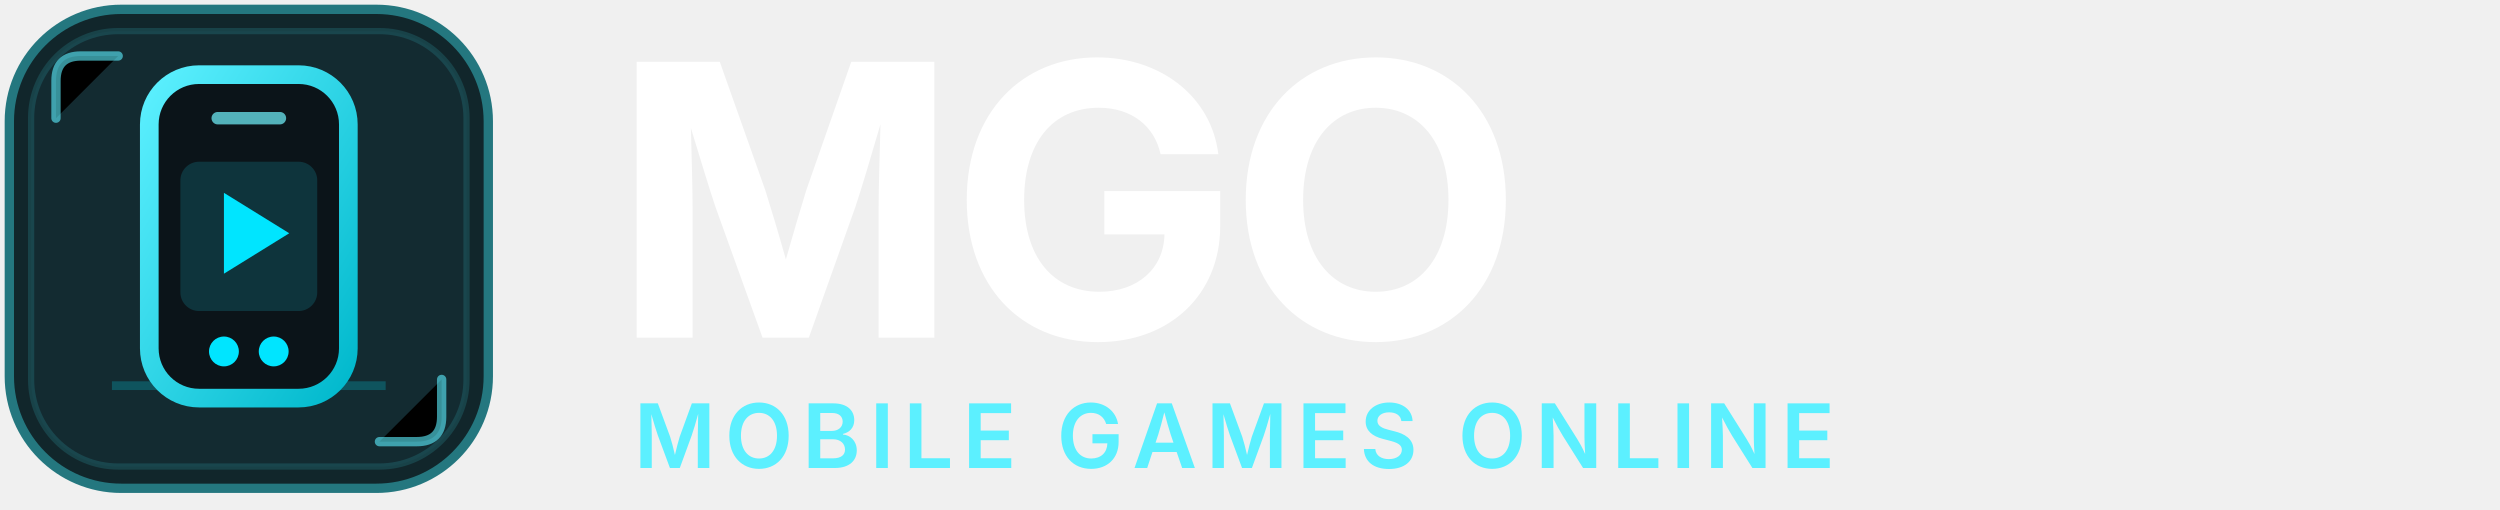
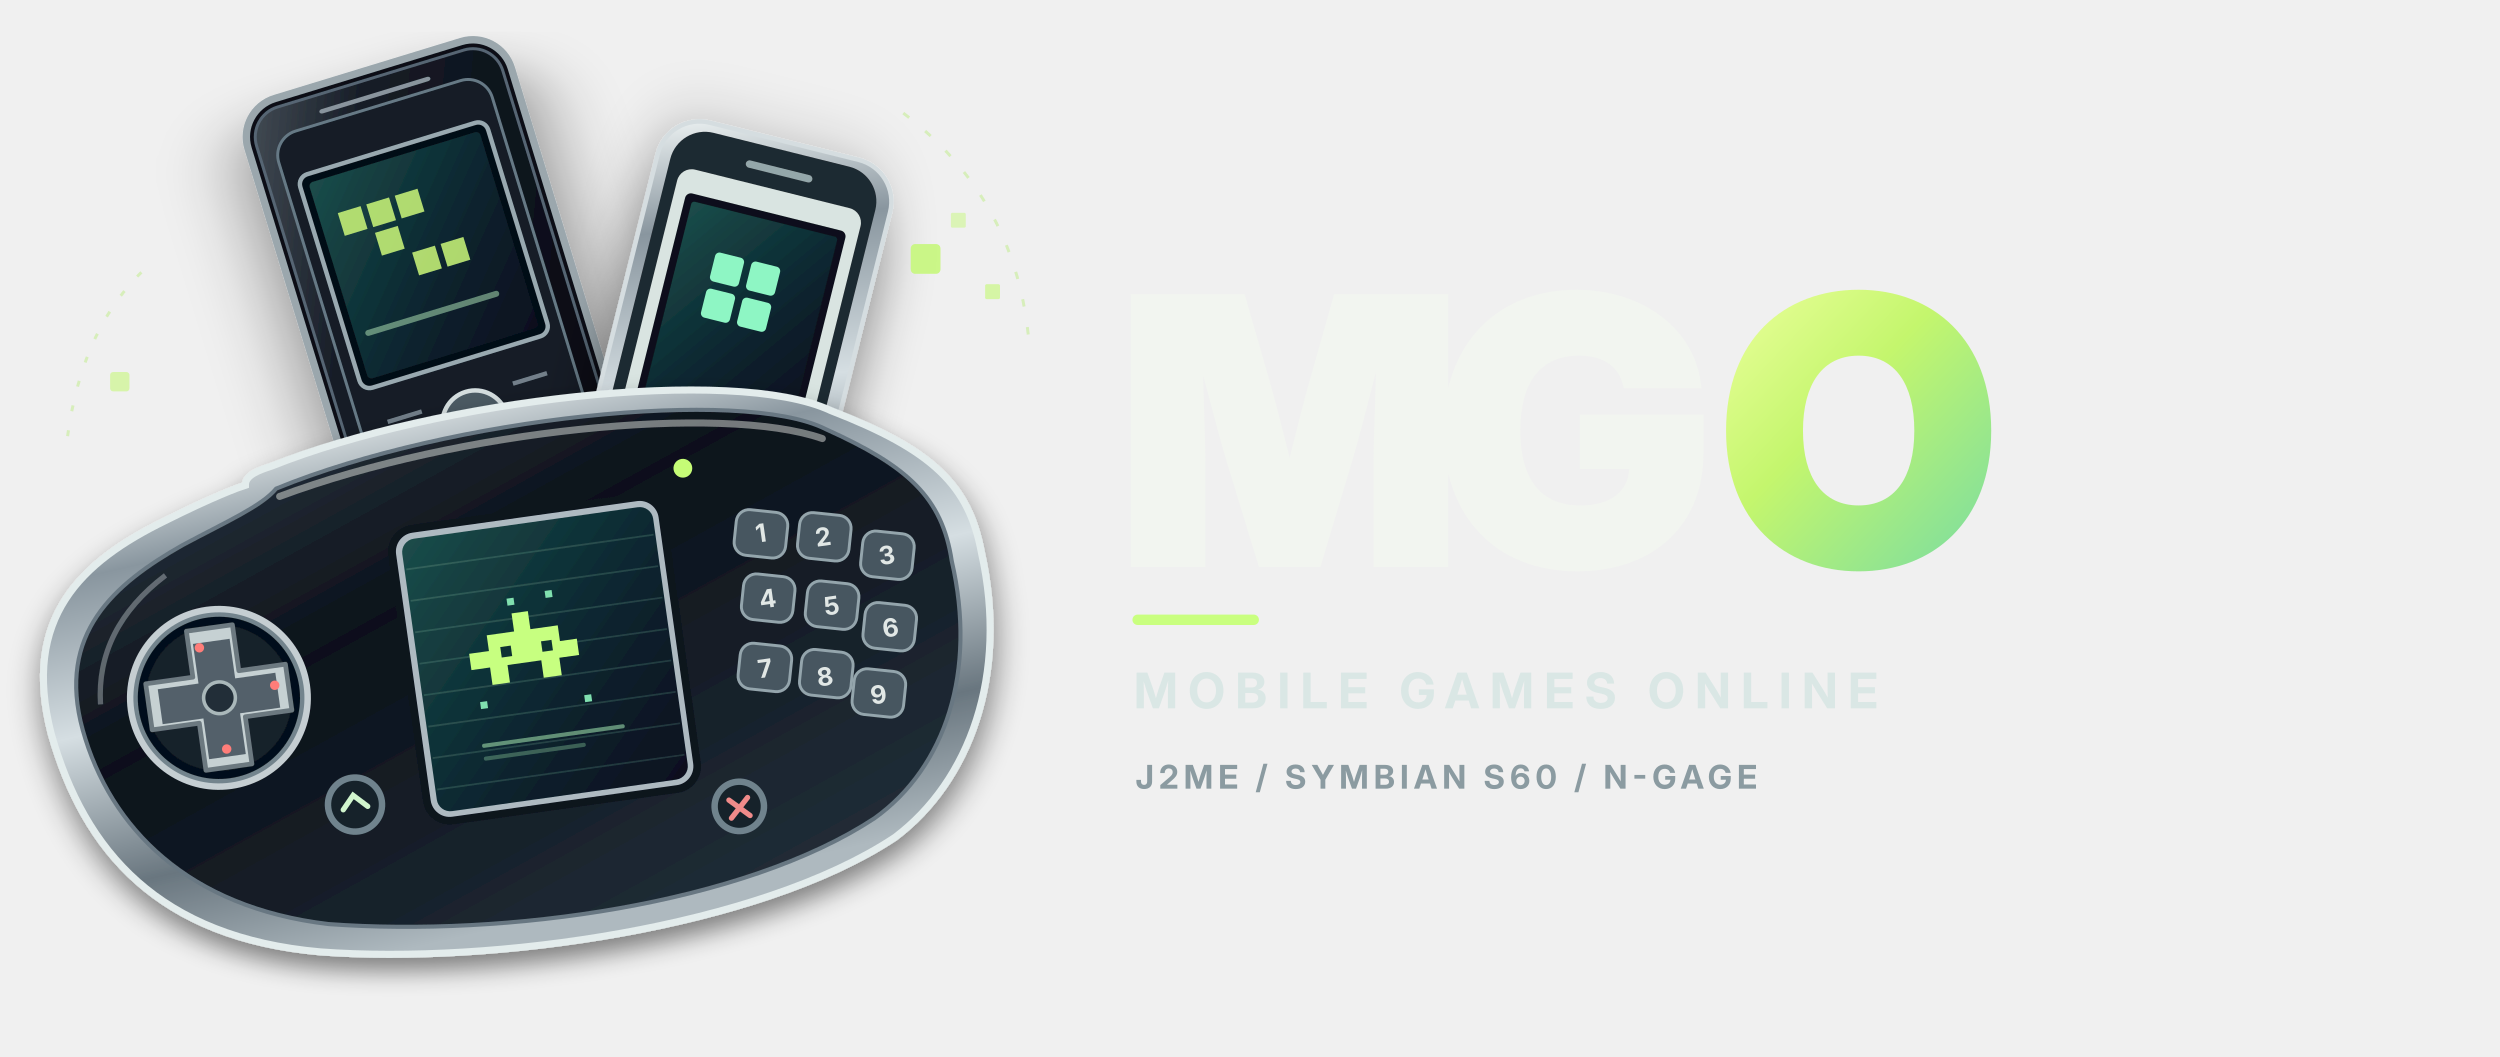
- <svg xmlns="http://www.w3.org/2000/svg" width="422" height="86" viewBox="0 0 422 86" role="img" aria-label="MGO Mobile Games Online logo">
+ <svg xmlns="http://www.w3.org/2000/svg" width="1680" height="710" viewBox="0 0 1680 710">
  <defs>
-     <linearGradient id="cyan" x1="0" x2="1" y1="0" y2="1">
-       <stop stop-color="#5CF0FF" />
-       <stop offset="1" stop-color="#00B8CC" />
-     </linearGradient>
-     <linearGradient id="glass" x1="0" x2="1" y1="0" y2="1">
-       <stop stop-color="#293D48" />
-       <stop offset=".42" stop-color="#101923" />
-       <stop offset="1" stop-color="#080E15" />
-     </linearGradient>
-     <linearGradient id="phone" x1="0" x2="1" y1="0" y2=".4">
-       <stop stop-color="#5C6C75" />
-       <stop offset=".28" stop-color="#1A2730" />
-       <stop offset=".85" stop-color="#10171D" />
-       <stop offset="1" stop-color="#4B5A62" />
-     </linearGradient>
-     <linearGradient id="lcd" x1="0" x2=".8" y1="0" y2="1">
-       <stop stop-color="#195B65" />
-       <stop offset="1" stop-color="#06161F" />
-     </linearGradient>
-     <radialGradient id="halo">
-       <stop stop-color="#00E5FF" stop-opacity=".20" />
-       <stop offset=".65" stop-color="#00E5FF" stop-opacity=".05" />
-       <stop offset="1" stop-color="#00E5FF" stop-opacity="0" />
-     </radialGradient>
-     <pattern id="dots" width="20" height="20" patternUnits="userSpaceOnUse">
-       <circle cx="1.5" cy="1.5" r="1" fill="#00E5FF" opacity=".15" />
-     </pattern>
-     <filter id="soft">
-       <feGaussianBlur stdDeviation="9" />
+     <linearGradient id="metal" x1="0%" x2="15%" y1="0%" y2="100%">
+       <stop stop-color="#F1F6F6" />
+       <stop offset=".21" stop-color="#89969F" />
+       <stop offset=".49" stop-color="#D5DEE2" />
+       <stop offset=".77" stop-color="#69767F" />
+       <stop offset="1" stop-color="#AEB9BF" />
+     </linearGradient>
+     <linearGradient id="metal2" x1="0" x2="1" y1="0" y2="1">
+       <stop stop-color="#DDE8EA" />
+       <stop offset=".45" stop-color="#8B9AA4" />
+       <stop offset="1" stop-color="#54616D" />
+     </linearGradient>
+     <linearGradient id="qdFace" x1="0" x2=".7" y1="0" y2="1">
+       <stop stop-color="#2E3942" />
+       <stop offset=".4" stop-color="#0B111A" />
+       <stop offset="1" stop-color="#202C36" />
+     </linearGradient>
+     <linearGradient id="black" x1="0" x2="1" y1="0" y2="1">
+       <stop stop-color="#434C55" />
+       <stop offset=".24" stop-color="#161C26" />
+       <stop offset=".78" stop-color="#070D16" />
+       <stop offset="1" stop-color="#2F3740" />
+     </linearGradient>
+     <linearGradient id="screen" x1="0" x2="1" y1="0" y2="1">
+       <stop stop-color="#1B4D4A" />
+       <stop offset=".6" stop-color="#09232E" />
+       <stop offset="1" stop-color="#070F1E" />
+     </linearGradient>
+     <linearGradient id="lcd" x1="0" x2="1" y1="0" y2="1">
+       <stop stop-color="#52664B" />
+       <stop offset=".4" stop-color="#B0C7A0" />
+       <stop offset="1" stop-color="#5D735F" />
+     </linearGradient>
+     <linearGradient id="lime" x1="0" x2="1" y1="0" y2="1">
+       <stop stop-color="#EBFF9B" />
+       <stop offset=".42" stop-color="#C4F66D" />
+       <stop offset="1" stop-color="#78DCA2" />
+     </linearGradient>
+     <linearGradient id="back" x1="0" x2="1" y1="0" y2="1">
+       <stop stop-color="#1B2631" />
+       <stop offset="1" stop-color="#091017" />
+     </linearGradient>
+     <filter id="shadow" x="-35%" y="-50%" width="180%" height="220%">
+       <feDropShadow dx="0" dy="22" stdDeviation="24" flood-color="#000" flood-opacity=".48" />
    </filter>
+     <filter id="shine" x="-60%" y="-60%" width="220%" height="220%">
+       <feGaussianBlur stdDeviation="15" />
+     </filter>
+     <clipPath id="screenClip">
+       <rect x="655" y="220" width="440" height="468" rx="28" />
+     </clipPath>
  </defs>
-   <g transform="scale(1.05)">
-     <rect x="1.5" y="1.5" width="77" height="77" rx="18" fill="#11262B" stroke="#24777F" stroke-width="1.5" />
-     <rect x="5" y="5" width="70" height="70" rx="14" fill="#132B31" stroke="#42F1FF" stroke-opacity=".14" />
-     <path d="M18 62H62" stroke="#00E5FF" stroke-opacity=".22" stroke-width="1.4" />
-     <rect x="24" y="12" width="32" height="52" rx="8" fill="#0B1419" stroke="url(#cyan)" stroke-width="3" />
-     <path d="M35 19h10" stroke="#73F6FF" stroke-opacity=".7" stroke-width="2" stroke-linecap="round" />
-     <rect x="29" y="26" width="22" height="24" rx="3" fill="#0E343C" />
-     <path d="M36 31L36 44L46.5 37.5Z" fill="#00E5FF" />
-     <circle cx="36" cy="56.5" r="2.4" fill="#00E5FF" />
-     <circle cx="44" cy="56.5" r="2.4" fill="#00E5FF" />
-     <path d="M9 19V13Q9 9 13 9h6M71 61v6q0 4-4 4h-6" stroke="#5CF0FF" stroke-width="1.5" stroke-opacity=".6" stroke-linecap="round" />
+   <g id="mgo-symbol">
+     <g transform="translate(215 40) rotate(-17 86 205)" filter="url(#shadow)">
+       <rect x="0" y="0" width="185" height="436" rx="27" fill="#0A1018" stroke="#9BA7AD" stroke-width="5" />
+       <rect x="6" y="6" width="173" height="420" rx="21" fill="url(#black)" stroke="#566573" stroke-width="2" />
+       <rect x="17" y="25" width="150" height="270" rx="17" fill="#121B25" stroke="#667985" stroke-width="2" />
+       <rect x="26" y="55" width="132" height="150" rx="7" fill="#050D16" stroke="#99A9B0" stroke-width="3" />
+       <rect x="32" y="61" width="120" height="138" rx="3" fill="url(#screen)" />
+       <g fill="#C8F478" opacity=".87">
+         <rect x="45" y="86" width="16" height="16" />
+         <rect x="65" y="86" width="16" height="16" />
+         <rect x="85" y="86" width="16" height="16" />
+         <rect x="65" y="106" width="16" height="16" />
+         <rect x="85" y="126" width="16" height="16" />
+         <rect x="105" y="126" width="16" height="16" />
+       </g>
+       <rect x="39" y="167" width="94" height="4" rx="2" fill="#ACDDB1" opacity=".55" />
+       <rect x="53" y="16" width="78" height="3" rx="2" fill="#89949D" />
+       <circle cx="92" cy="248" r="22" fill="#4B5A64" stroke="#D4DDDE" stroke-width="3" />
+       <circle cx="92" cy="248" r="10" fill="#121C27" />
+       <g stroke="#84919B" stroke-width="3" opacity=".85">
+         <path d="M36 230 h24 M124 230 h24" />
+         <path d="M36 263 h24 M124 263 h24" />
+       </g>
+       <path d="M24 310h137v101q0 12-12 12H36q-12 0-12-12Z" fill="#11171E" stroke="#5A6873" stroke-width="2" />
+       <g fill="#48535B" stroke="#94A0A6" stroke-width="1.3">
+         <rect x="34" y="320" width="35" height="23" rx="7" />
+         <rect x="76" y="320" width="35" height="23" rx="7" />
+         <rect x="118" y="320" width="35" height="23" rx="7" />
+         <rect x="34" y="348" width="35" height="23" rx="7" />
+         <rect x="76" y="348" width="35" height="23" rx="7" />
+         <rect x="118" y="348" width="35" height="23" rx="7" />
+         <rect x="34" y="376" width="35" height="23" rx="7" />
+         <rect x="76" y="376" width="35" height="23" rx="7" />
+         <rect x="118" y="376" width="35" height="23" rx="7" />
+       </g>
+       <g fill="#CAD4D5" font-size="10" text-anchor="middle" font-weight="700">
+         <text x="51" y="336">1</text>
+         <text x="94" y="336">2</text>
+         <text x="135" y="336">3</text>
+         <text x="51" y="364">4</text>
+         <text x="94" y="364">5</text>
+         <text x="135" y="364">6</text>
+         <text x="51" y="391">7</text>
+         <text x="94" y="391">8</text>
+         <text x="135" y="391">9</text>
+       </g>
+     </g>
+     <g transform="translate(401 88) rotate(14 75 189)" filter="url(#shadow)">
+       <rect x="0" y="0" width="161" height="396" rx="29" fill="url(#metal)" stroke="#D5DDE0" stroke-width="3" />
+       <rect x="9" y="6" width="142" height="380" rx="24" fill="#1F2930" />
+       <rect x="17" y="33" width="127" height="184" rx="10" fill="#D9E4E1" />
+       <rect x="25" y="49" width="111" height="148" rx="4" fill="#0D111B" />
+       <rect x="30" y="54" width="101" height="138" rx="2" fill="url(#screen)" />
+       <g fill="#8EF6C4">
+         <rect x="54" y="83" width="20" height="20" rx="3" />
+         <rect x="79" y="83" width="20" height="20" rx="3" />
+         <rect x="54" y="108" width="20" height="20" rx="3" />
+         <rect x="79" y="108" width="20" height="20" rx="3" />
+       </g>
+       <rect x="59" y="18" width="46" height="5" rx="2.5" fill="#94A7AA" />
+       <circle cx="80" cy="245" r="29" fill="#AAB8BD" stroke="#34434B" stroke-width="5" />
+       <circle cx="80" cy="245" r="13" fill="#1C2830" />
+       <path d="M37 235L19 229 22 256 41 255 M121 235L141 229 140 256 122 255" fill="#A1AFAE" />
+       <g fill="#ACB9BE" stroke="#53636B" stroke-width="2">
+         <rect x="23" y="285" width="33" height="23" rx="8" />
+         <rect x="64" y="285" width="33" height="23" rx="8" />
+         <rect x="105" y="285" width="33" height="23" rx="8" />
+         <rect x="23" y="313" width="33" height="23" rx="8" />
+         <rect x="64" y="313" width="33" height="23" rx="8" />
+         <rect x="105" y="313" width="33" height="23" rx="8" />
+         <rect x="23" y="341" width="33" height="23" rx="8" />
+         <rect x="64" y="341" width="33" height="23" rx="8" />
+         <rect x="105" y="341" width="33" height="23" rx="8" />
+       </g>
+       <g fill="#354551" font-size="11" text-anchor="middle" font-family="Inter" font-weight="700">
+         <text x="39" y="302">1</text>
+         <text x="80" y="302">2</text>
+         <text x="122" y="302">3</text>
+         <text x="39" y="330">4</text>
+         <text x="80" y="330">5</text>
+         <text x="122" y="330">6</text>
+         <text x="39" y="358">7</text>
+         <text x="80" y="358">8</text>
+         <text x="122" y="358">9</text>
+       </g>
+       <path d="M30 375 H129" stroke="#85969D" stroke-width="2" />
+     </g>
+     <g transform="translate(23 264) rotate(-8 330 190) scale(.395)" filter="url(#shadow)">
+       <path d="M 458 68 C 750 -4 1260 7 1413 107 C 1576 198 1628 266 1633 382 C 1650 594 1559 764 1420 841 C 1170 961 710 960 425 898 C 157 836 51 673 23 467 C 0 264 115 184 265 135 C 351 106 397 96 409 94 C 411 77 435 72 458 68 Z" fill="url(#metal)" stroke="#E3ECEC" stroke-width="12" />
+       <path d="M 460 107 C 770 28 1270 46 1400 137 C 1530 219 1580 280 1581 389 C 1598 580 1522 735 1390 804 C 1150 918 740 917 445 853 C 213 792 100 640 77 468 C 55 299 165 229 289 180 C 368 151 432 133 460 107 Z" fill="url(#qdFace)" stroke="#687782" stroke-width="7" />
+       <path d="M 464 121 C 780 51 1231 69 1392 152" fill="none" stroke="#F4F8F1" stroke-width="12" opacity=".45" stroke-linecap="round" />
+       <rect x="640" y="207" width="464" height="501" rx="39" fill="#AEBAC1" stroke="#0B121D" stroke-width="13" />
+       <rect x="657" y="224" width="431" height="468" rx="23" fill="url(#screen)" />
+       <g opacity=".15" stroke="#C5FBCF" stroke-width="3">
+         <path d="M660 274h425 M660 328h425 M660 382h425 M660 436h425 M660 490h425 M660 544h425 M660 598h425 M660 652h425" />
+       </g>
+       <g fill="#C7FF80">
+         <path d="M 780 404 H 827 V 373 H 855 V 404 H 902 V 431 H 931 V 459 H 897 V 489 H 866 V 459 H 808 V 489 H 778 V 459 H 746 V 431 H 780 Z" />
+         <rect x="800" y="427" width="18" height="18" fill="#103333" />
+         <rect x="870" y="427" width="18" height="18" fill="#103333" />
+       </g>
+       <g fill="#80E0AF">
+         <rect x="822" y="347" width="12" height="12" />
+         <rect x="888" y="343" width="12" height="12" />
+         <rect x="753" y="515" width="12" height="12" />
+         <rect x="930" y="528" width="12" height="12" />
+       </g>
+       <rect x="746" y="586" width="245" height="7" rx="3" fill="#9CD9A7" opacity=".6" />
+       <rect x="746" y="608" width="175" height="7" rx="3" fill="#9CD9A7" opacity=".35" />
+       <circle cx="314" cy="446" r="151" fill="#73848D" stroke="#C5CED2" stroke-width="11" />
+       <circle cx="314" cy="446" r="131" fill="#18212B" stroke="#06111A" stroke-width="14" />
+       <path d="M 275 326 H 354 V 405 H 434 V 484 H 354 V 565 H 275 V 484 H 194 V 405 H 275 Z" fill="#C6D1D3" stroke="#6C7980" stroke-width="8" stroke-linejoin="round" />
+       <path d="M 283 349 H 346 V 417 H 415 V 477 H 346 V 547 H 283 V 477 H 213 V 417 H 283 Z" fill="#53616B" />
+       <circle cx="315" cy="446" r="27" fill="#222E38" stroke="#AAB8BA" stroke-width="6" />
+       <circle cx="293" cy="357" r="8" fill="#FF7D79" />
+       <circle cx="411" cy="438" r="8" fill="#FF7D79" />
+       <circle cx="315" cy="534" r="8" fill="#FF7D79" />
+       <g fill="#475661" stroke="#94A5AC" stroke-width="5">
+         <rect x="1222" y="259" width="88" height="78" rx="22" transform="rotate(14 1266 298)" />
+         <rect x="1328" y="279" width="88" height="78" rx="22" transform="rotate(14 1372 318)" />
+         <rect x="1430" y="325" width="88" height="78" rx="22" transform="rotate(14 1474 364)" />
+         <rect x="1219" y="369" width="88" height="78" rx="22" transform="rotate(14 1263 408)" />
+         <rect x="1325" y="396" width="88" height="78" rx="22" transform="rotate(14 1369 435)" />
+         <rect x="1417" y="446" width="88" height="78" rx="22" transform="rotate(14 1461 485)" />
+         <rect x="1197" y="485" width="88" height="78" rx="22" transform="rotate(14 1241 524)" />
+         <rect x="1299" y="510" width="88" height="78" rx="22" transform="rotate(14 1343 549)" />
+         <rect x="1383" y="555" width="88" height="78" rx="22" transform="rotate(14 1427 594)" />
+       </g>
+       <g fill="#E1E7E5" font-family="Inter,Arial" font-size="43" font-weight="650" text-anchor="middle">
+         <text x="1266" y="312">1</text>
+         <text x="1370" y="333">2</text>
+         <text x="1473" y="379">3</text>
+         <text x="1262" y="424">4</text>
+         <text x="1368" y="451">5</text>
+         <text x="1462" y="502">6</text>
+         <text x="1241" y="541">7</text>
+         <text x="1340" y="569">8</text>
+         <text x="1426" y="612">9</text>
+       </g>
+       <circle cx="518" cy="658" r="46" fill="#15232B" stroke="#70838D" stroke-width="11" />
+       <path d="M 497 664 L 517 642 L 539 664" fill="none" stroke="#D1F5CD" stroke-width="9" stroke-linecap="round" />
+       <circle cx="1165" cy="752" r="42" fill="#15232B" stroke="#70838D" stroke-width="11" />
+       <path d="M 1149 739 l32 31 m0 -31 l-32 31" stroke="#F08B8A" stroke-width="9" stroke-linecap="round" />
+       <circle cx="1150" cy="169" r="16" fill="#C5FC76" />
+       <path d="M113 429Q123 300 253 227" stroke="#E4EFF0" stroke-width="9" fill="none" opacity=".35" />
+     </g>
+     <g fill="#C6F77C">
+       <rect x="612" y="164" width="20" height="20" rx="3" opacity=".9" />
+       <rect x="639" y="143" width="10" height="10" rx="1" opacity=".5" />
+       <rect x="662" y="191" width="10" height="10" rx="1" opacity=".65" />
+       <rect x="74" y="250" width="13" height="13" rx="2" opacity=".6" />
+     </g>
+     <g stroke="#B7EB79" stroke-width="2" opacity=".45" fill="none">
+       <path d="M 607 76 Q 681 132 691 225" stroke-dasharray="5 14" />
+       <path d="M 95 183 Q 52 225 44 305" stroke-dasharray="4 13" />
+     </g>
  </g>
-   <g fill="#FFFFFF" opacity="1" transform="translate(104.000 57.000) scale(0.03125 -0.03125)">
-     <path d="M111 0H413V708C413 807 408 974 404 1132C455 965 505 800 536 708L791 0H1041L1293 708C1325 803 1377 979 1428 1153C1424 989 1418 812 1418 708V0H1719V1490H1270L1027 796C1000 708 953 551 917 423C881 551 834 708 806 796L560 1490H111Z" transform="translate(0.000 0)" />
-     <path d="M772 -24C1158 -24 1432 232 1432 602V792H806V558H1131C1128 373 985 248 780 248C526 248 373 438 373 744C373 1051 525 1242 776 1242C954 1242 1077 1143 1110 991H1422C1384 1303 1109 1514 767 1514C365 1514 63 1220 63 744C63 284 350 -24 772 -24Z" transform="translate(1831.000 0)" />
-     <path d="M765 -24C1166 -24 1468 270 1468 744C1468 1219 1166 1514 765 1514C364 1514 63 1219 63 744C63 272 364 -24 765 -24ZM765 248C535 248 373 428 373 744C373 1062 535 1242 765 1242C995 1242 1158 1062 1158 744C1158 428 995 248 765 248Z" transform="translate(3338.000 0)" />
-   </g>
-   <g fill="#5CF0FF" opacity="1" transform="translate(107.000 79.000) scale(0.007324 -0.007324)">
-     <path d="M150 0H412V752C412 865 406 1071 402 1240C457 1048 517 849 552 752L831 0H1058L1333 752C1368 852 1431 1057 1482 1248C1479 1071 1473 863 1473 752V0H1739V1490H1336L1056 721C1027 632 981 448 946 301C912 450 865 633 835 721L552 1490H150Z" transform="translate(0.000 0)" />
-     <path d="M788 -20C1178 -20 1471 263 1471 744C1471 1226 1178 1510 788 1510C397 1510 103 1226 103 744C103 264 397 -20 788 -20ZM788 219C544 219 371 405 371 744C371 1085 544 1271 788 1271C1030 1271 1202 1086 1202 744C1202 404 1030 219 788 219Z" transform="translate(2096.531 0)" />
-     <path d="M150 0H751C1092 0 1259 174 1259 406C1259 631 1099 763 941 771V786C1086 820 1201 922 1201 1103C1201 1324 1042 1490 720 1490H150ZM417 223V662H718C884 662 988 559 988 426C988 308 906 223 709 223ZM417 855V1268H692C852 1268 934 1184 934 1069C934 937 827 855 686 855Z" transform="translate(3878.061 0)" />
-     <path d="M417 1490H150V0H417Z" transform="translate(5435.592 0)" />
-     <path d="M150 0H1075V225H417V1490H150Z" transform="translate(6210.123 0)" />
-     <path d="M150 0H1122V225H417V641H1066V863H417V1265H1118V1490H150Z" transform="translate(7575.653 0)" />
-     <path d="M793 -20C1161 -20 1425 217 1425 600V779H822V569H1166C1161 355 1018 219 794 219C543 219 371 408 371 745C371 1083 547 1271 788 1271C969 1271 1091 1173 1139 1014H1412C1366 1307 1113 1510 785 1510C395 1510 103 1223 103 743C103 272 382 -20 793 -20Z" transform="translate(9746.715 0)" />
-     <path d="M50 0H342L464 369H1021L1148 0H1441L909 1490H570ZM535 584 598 774C639 907 684 1074 737 1282C792 1076 839 911 883 774L948 584Z" transform="translate(11488.245 0)" />
-     <path d="M150 0H412V752C412 865 406 1071 402 1240C457 1048 517 849 552 752L831 0H1058L1333 752C1368 852 1431 1057 1482 1248C1479 1071 1473 863 1473 752V0H1739V1490H1336L1056 721C1027 632 981 448 946 301C912 450 865 633 835 721L552 1490H150Z" transform="translate(13185.776 0)" />
-     <path d="M150 0H1122V225H417V641H1066V863H417V1265H1118V1490H150Z" transform="translate(15282.307 0)" />
-     <path d="M673 -23C1029 -23 1237 156 1237 418C1237 678 1020 793 799 846L660 882C539 912 406 962 406 1087C406 1200 508 1283 676 1283C837 1283 945 1209 958 1082H1217C1210 1331 998 1510 680 1510C368 1510 136 1334 136 1071C136 861 283 735 532 671L701 627C862 585 970 536 970 420C970 292 847 205 671 205C503 205 370 281 358 438H95C107 144 326 -23 673 -23Z" transform="translate(16729.837 0)" />
-     <path d="M788 -20C1178 -20 1471 263 1471 744C1471 1226 1178 1510 788 1510C397 1510 103 1226 103 744C103 264 397 -20 788 -20ZM788 219C544 219 371 405 371 744C371 1085 544 1271 788 1271C1030 1271 1202 1086 1202 744C1202 404 1030 219 788 219Z" transform="translate(18992.899 0)" />
-     <path d="M150 0H422V740C422 823 413 980 403 1164C503 970 559 864 637 739L1102 0H1405V1490H1134V708C1134 617 1140 466 1150 322C1085 471 1020 584 967 669L452 1490H150Z" transform="translate(20774.429 0)" />
-     <path d="M150 0H1075V225H417V1490H150Z" transform="translate(22536.960 0)" />
-     <path d="M417 1490H150V0H417Z" transform="translate(23902.491 0)" />
-     <path d="M150 0H422V740C422 823 413 980 403 1164C503 970 559 864 637 739L1102 0H1405V1490H1134V708C1134 617 1140 466 1150 322C1085 471 1020 584 967 669L452 1490H150Z" transform="translate(24677.021 0)" />
-     <path d="M150 0H1122V225H417V641H1066V863H417V1265H1118V1490H150Z" transform="translate(26439.552 0)" />
+   <g font-family="Inter Display,Inter,Arial,sans-serif">
+     <text x="750" y="381" font-size="252" font-weight="900" letter-spacing="-18" fill="#F2F5F0">MG</text>
+     <text x="1155" y="381" font-size="252" font-weight="900" letter-spacing="-18" fill="url(#lime)">O</text>
+     <rect x="761" y="413" width="85" height="7" rx="3.5" fill="#C9FF7F" />
+     <text x="762" y="476" font-size="33" font-weight="730" fill="#DAE7E5" letter-spacing="7">MOBILE GAMES ONLINE</text>
+     <text x="763" y="530" font-size="22" font-weight="650" fill="#8B9BA1" letter-spacing="3.5">J2ME   /   SYMBIAN S60   /   N-GAGE</text>
  </g>
</svg>
